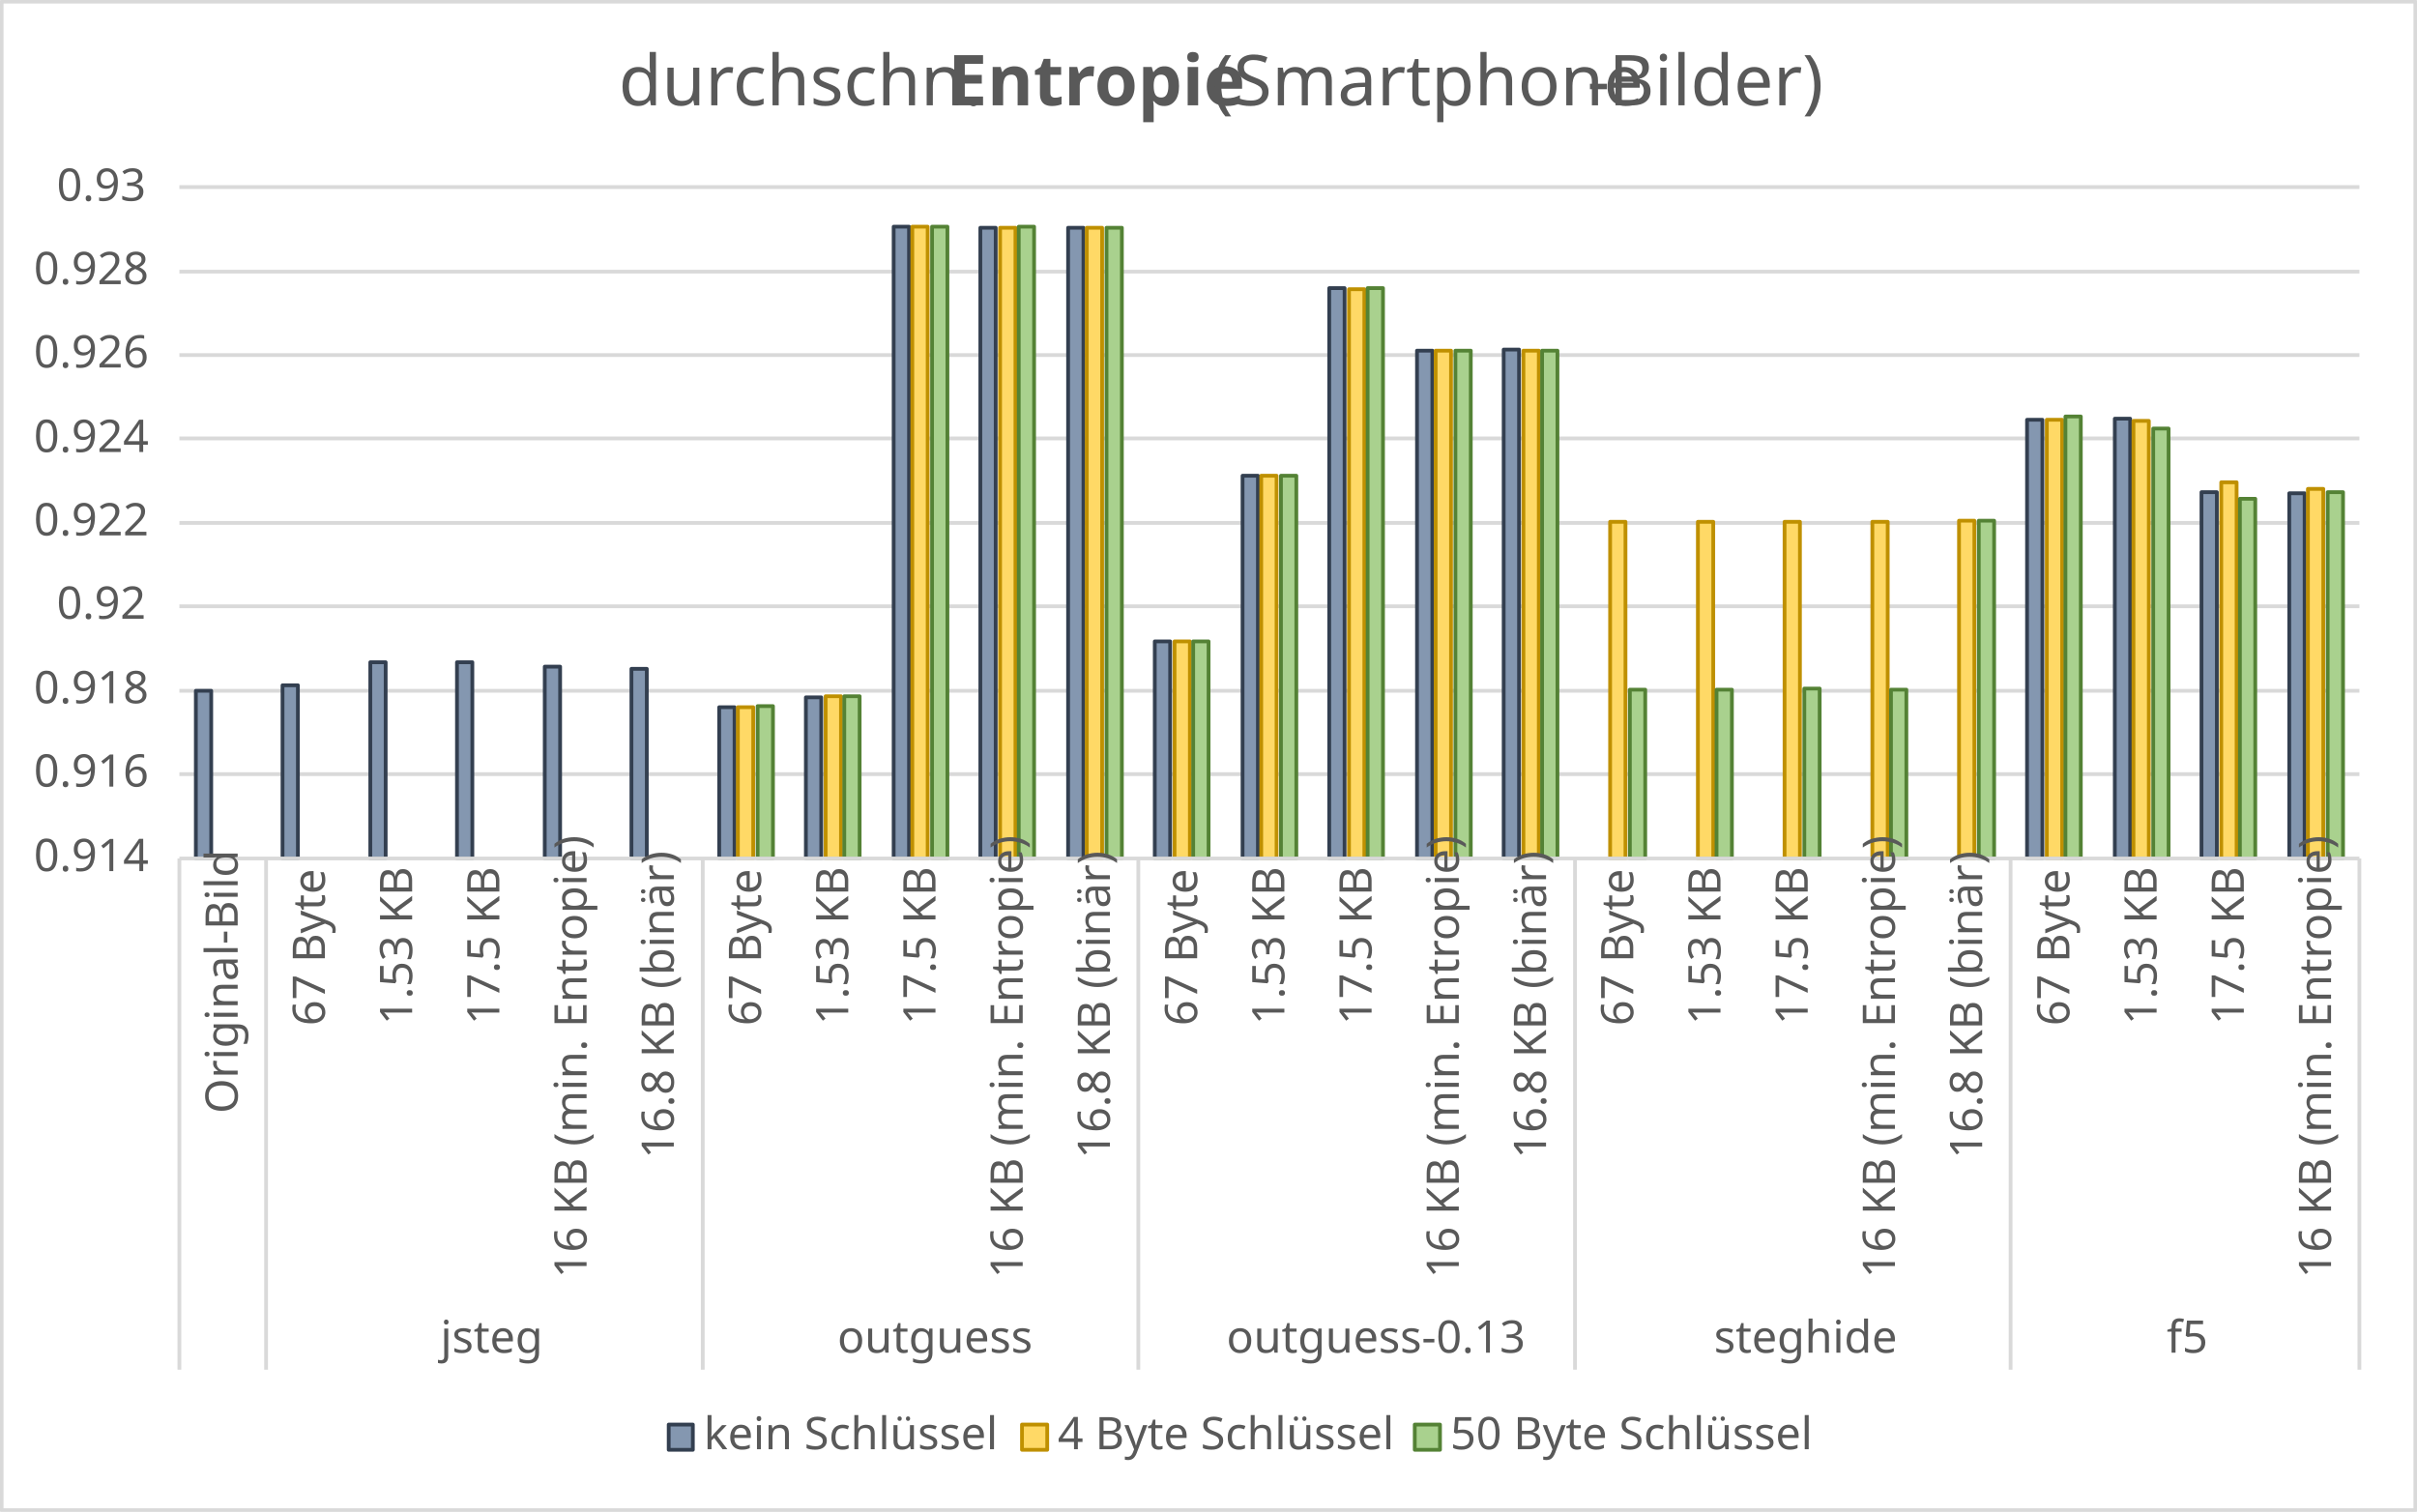
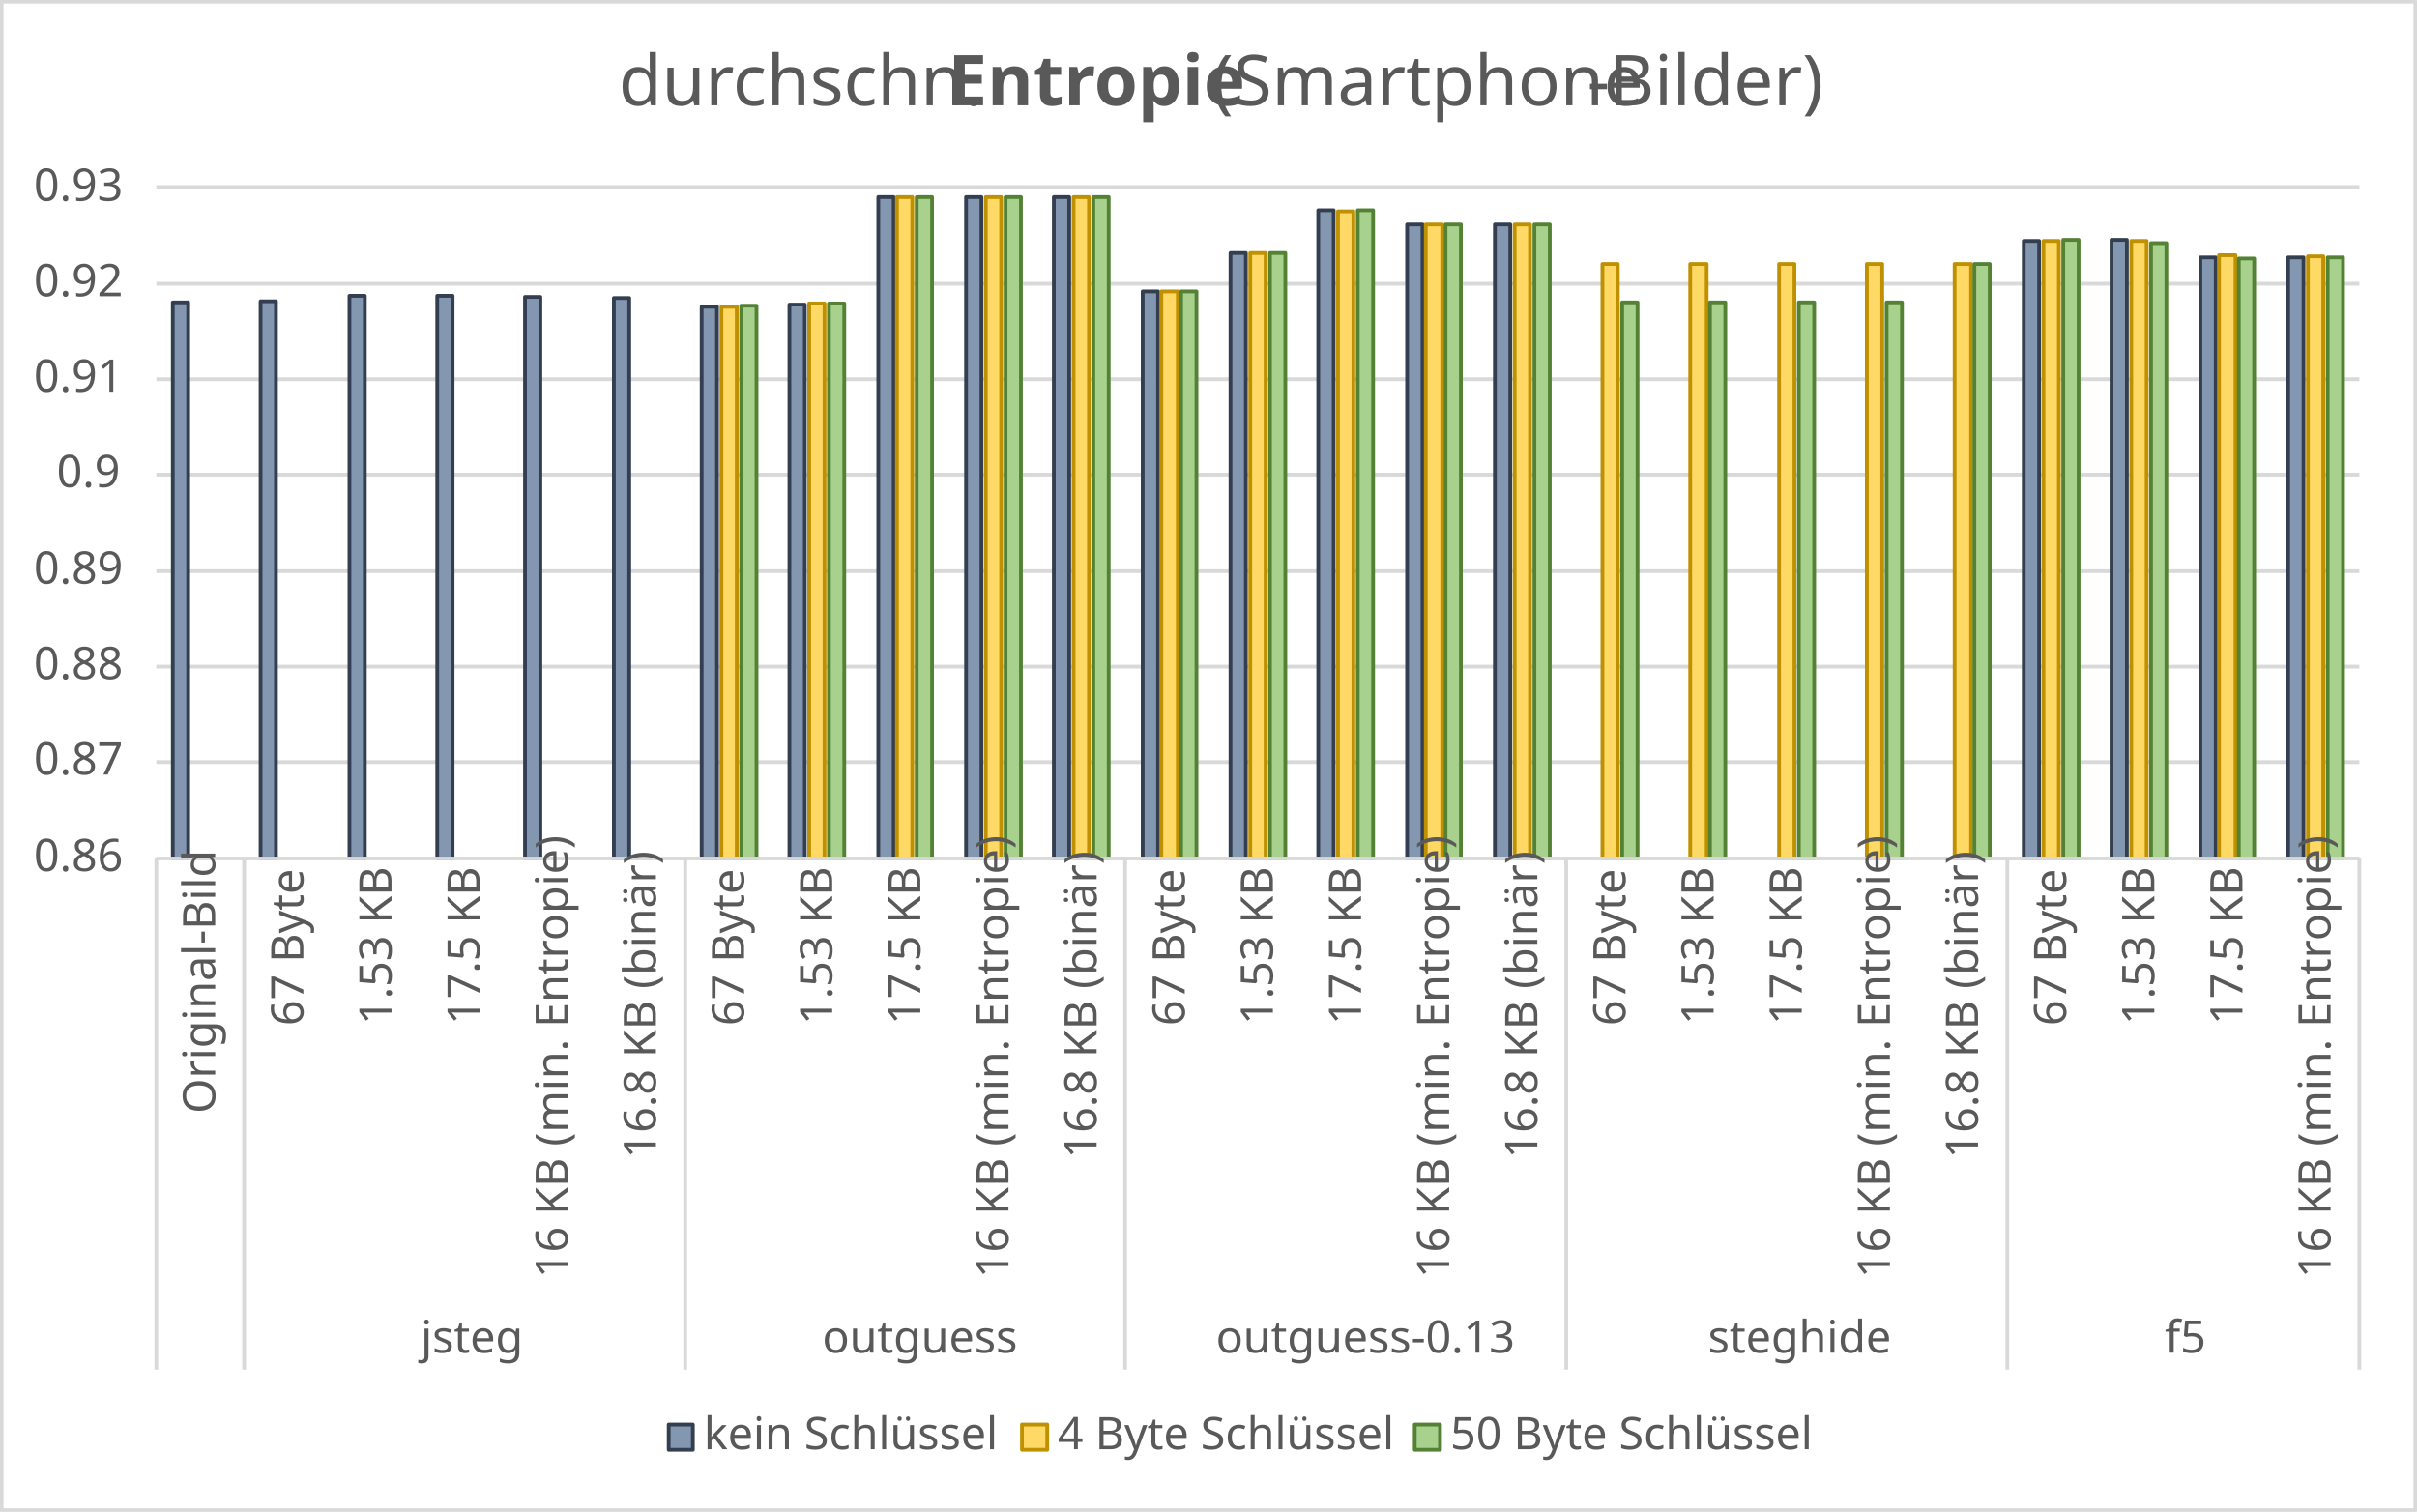
<svg xmlns="http://www.w3.org/2000/svg" width="2203" height="1378" xml:space="preserve" overflow="hidden">
  <defs>
    <clipPath id="clip0">
      <rect x="274" y="3574" width="2203" height="1378" />
    </clipPath>
    <clipPath id="clip1">
      <rect x="275" y="3575" width="2200" height="1375" />
    </clipPath>
    <clipPath id="clip2">
-       <rect x="437" y="3744" width="1991" height="615" />
+       <rect x="416" y="3744" width="2012" height="615" />
    </clipPath>
    <clipPath id="clip3">
-       <rect x="437" y="3744" width="1991" height="615" />
+       <rect x="416" y="3744" width="2012" height="615" />
    </clipPath>
    <clipPath id="clip4">
-       <rect x="437" y="3744" width="1991" height="615" />
+       <rect x="416" y="3744" width="2012" height="615" />
    </clipPath>
    <clipPath id="clip5">
      <rect x="275" y="3575" width="2200" height="1375" />
    </clipPath>
    <clipPath id="clip6">
      <rect x="275" y="3575" width="2200" height="1375" />
    </clipPath>
    <clipPath id="clip7">
      <rect x="275" y="3575" width="2200" height="1375" />
    </clipPath>
    <clipPath id="clip8">
      <rect x="275" y="3575" width="2200" height="1375" />
    </clipPath>
    <clipPath id="clip9">
      <rect x="275" y="3575" width="2200" height="1375" />
    </clipPath>
    <clipPath id="clip10">
      <rect x="275" y="3575" width="2200" height="1375" />
    </clipPath>
    <clipPath id="clip11">
      <rect x="275" y="3575" width="2200" height="1375" />
    </clipPath>
    <clipPath id="clip12">
      <rect x="275" y="3575" width="2200" height="1375" />
    </clipPath>
    <clipPath id="clip13">
      <rect x="275" y="3575" width="2200" height="1375" />
    </clipPath>
    <clipPath id="clip14">
      <rect x="275" y="3575" width="2200" height="1375" />
    </clipPath>
    <clipPath id="clip15">
      <rect x="275" y="3575" width="2200" height="1375" />
    </clipPath>
    <clipPath id="clip16">
      <rect x="275" y="3575" width="2200" height="1375" />
    </clipPath>
    <clipPath id="clip17">
      <rect x="275" y="3575" width="2200" height="1375" />
    </clipPath>
    <clipPath id="clip18">
      <rect x="275" y="3575" width="2200" height="1375" />
    </clipPath>
    <clipPath id="clip19">
      <rect x="275" y="3575" width="2200" height="1375" />
    </clipPath>
    <clipPath id="clip20">
      <rect x="275" y="3575" width="2200" height="1375" />
    </clipPath>
    <clipPath id="clip21">
      <rect x="275" y="3575" width="2200" height="1375" />
    </clipPath>
    <clipPath id="clip22">
      <rect x="275" y="3575" width="2200" height="1375" />
    </clipPath>
    <clipPath id="clip23">
      <rect x="275" y="3575" width="2200" height="1375" />
    </clipPath>
    <clipPath id="clip24">
      <rect x="275" y="3575" width="2200" height="1375" />
    </clipPath>
    <clipPath id="clip25">
      <rect x="275" y="3575" width="2200" height="1375" />
    </clipPath>
    <clipPath id="clip26">
      <rect x="275" y="3575" width="2200" height="1375" />
    </clipPath>
    <clipPath id="clip27">
      <rect x="275" y="3575" width="2200" height="1375" />
    </clipPath>
    <clipPath id="clip28">
      <rect x="275" y="3575" width="2200" height="1375" />
    </clipPath>
    <clipPath id="clip29">
      <rect x="275" y="3575" width="2200" height="1375" />
    </clipPath>
    <clipPath id="clip30">
      <rect x="275" y="3575" width="2200" height="1375" />
    </clipPath>
    <clipPath id="clip31">
      <rect x="275" y="3575" width="2200" height="1375" />
    </clipPath>
    <clipPath id="clip32">
      <rect x="275" y="3575" width="2200" height="1375" />
    </clipPath>
    <clipPath id="clip33">
      <rect x="275" y="3575" width="2200" height="1375" />
    </clipPath>
    <clipPath id="clip34">
      <rect x="275" y="3575" width="2200" height="1375" />
    </clipPath>
    <clipPath id="clip35">
      <rect x="275" y="3575" width="2200" height="1375" />
    </clipPath>
    <clipPath id="clip36">
      <rect x="275" y="3575" width="2200" height="1375" />
    </clipPath>
    <clipPath id="clip37">
      <rect x="275" y="3575" width="2200" height="1375" />
    </clipPath>
    <clipPath id="clip38">
      <rect x="275" y="3575" width="2200" height="1375" />
    </clipPath>
    <clipPath id="clip39">
      <rect x="275" y="3575" width="2200" height="1375" />
    </clipPath>
    <clipPath id="clip40">
      <rect x="275" y="3575" width="2200" height="1375" />
    </clipPath>
    <clipPath id="clip41">
      <rect x="275" y="3575" width="2200" height="1375" />
    </clipPath>
    <clipPath id="clip42">
      <rect x="275" y="3575" width="2200" height="1375" />
    </clipPath>
    <clipPath id="clip43">
      <rect x="275" y="3575" width="2200" height="1375" />
    </clipPath>
    <clipPath id="clip44">
      <rect x="275" y="3575" width="2200" height="1375" />
    </clipPath>
    <clipPath id="clip45">
      <rect x="275" y="3575" width="2200" height="1375" />
    </clipPath>
    <clipPath id="clip46">
      <rect x="275" y="3575" width="2200" height="1375" />
    </clipPath>
    <clipPath id="clip47">
      <rect x="275" y="3575" width="2200" height="1375" />
    </clipPath>
    <clipPath id="clip48">
      <rect x="275" y="3575" width="2200" height="1375" />
    </clipPath>
    <clipPath id="clip49">
      <rect x="275" y="3575" width="2200" height="1375" />
    </clipPath>
    <clipPath id="clip50">
      <rect x="275" y="3575" width="2200" height="1375" />
    </clipPath>
    <clipPath id="clip51">
      <rect x="275" y="3575" width="2200" height="1375" />
    </clipPath>
    <clipPath id="clip52">
      <rect x="275" y="3575" width="2200" height="1375" />
    </clipPath>
    <clipPath id="clip53">
      <rect x="275" y="3575" width="2200" height="1375" />
    </clipPath>
    <clipPath id="clip54">
      <rect x="275" y="3575" width="2200" height="1375" />
    </clipPath>
    <clipPath id="clip55">
      <rect x="275" y="3575" width="2200" height="1375" />
    </clipPath>
    <clipPath id="clip56">
-       <rect x="275" y="3575" width="2200" height="1375" />
-     </clipPath>
-     <clipPath id="clip57">
      <rect x="275" y="3575" width="2200" height="1375" />
    </clipPath>
  </defs>
  <g clip-path="url(#clip0)" transform="translate(-274 -3574)">
    <rect x="275" y="3575" width="2200" height="1375" fill="#FFFFFF" />
    <g clip-path="url(#clip1)">
-       <path d="M437.5 4279.64 2424.5 4279.64M437.5 4203.64 2424.5 4203.64M437.5 4126.64 2424.5 4126.64M437.5 4050.63 2424.5 4050.63M437.5 3973.63 2424.5 3973.63M437.5 3897.63 2424.5 3897.63M437.5 3821.63 2424.5 3821.63M437.5 3744.5 2424.5 3744.5" stroke="#D9D9D9" stroke-width="3.438" stroke-linejoin="round" stroke-miterlimit="10" fill="none" />
+       <path d="M416.5 4268.64 2424.5 4268.64M416.5 4181.64 2424.5 4181.64M416.5 4094.63 2424.5 4094.63M416.5 4006.63 2424.5 4006.63M416.5 3919.63 2424.5 3919.63M416.5 3832.63 2424.5 3832.63M416.5 3744.5 2424.5 3744.5" stroke="#D9D9D9" stroke-width="3.438" stroke-linejoin="round" stroke-miterlimit="10" fill="none" />
    </g>
    <g clip-path="url(#clip2)">
-       <path d="M452.515 4203.64 466.515 4203.64 466.515 4356.5 452.515 4356.5ZM531.518 4198.64 545.518 4198.64 545.518 4356.5 531.518 4356.5ZM611.52 4177.64 625.521 4177.64 625.521 4356.5 611.52 4356.5ZM690.523 4177.64 704.523 4177.64 704.523 4356.5 690.523 4356.5ZM770.525 4181.64 784.526 4181.64 784.526 4356.5 770.525 4356.5ZM849.528 4183.64 863.529 4183.64 863.529 4356.5 849.528 4356.5ZM929.531 4218.64 943.531 4218.64 943.531 4356.5 929.531 4356.5ZM1008.53 4209.64 1022.53 4209.64 1022.53 4356.5 1008.53 4356.5ZM1088.54 3780.62 1102.54 3780.62 1102.54 4356.5 1088.54 4356.5ZM1167.54 3781.62 1181.54 3781.62 1181.54 4356.5 1167.54 4356.5ZM1247.54 3781.62 1261.54 3781.62 1261.54 4356.5 1247.54 4356.5ZM1326.54 4158.64 1340.54 4158.64 1340.54 4356.5 1326.54 4356.5ZM1406.55 4007.63 1420.55 4007.63 1420.55 4356.5 1406.55 4356.5ZM1485.55 3836.63 1499.55 3836.63 1499.55 4356.5 1485.55 4356.5ZM1565.55 3893.63 1579.55 3893.63 1579.55 4356.5 1565.55 4356.5ZM1644.55 3892.63 1658.55 3892.63 1658.55 4356.5 1644.55 4356.5ZM2121.57 3956.63 2135.57 3956.63 2135.57 4356.5 2121.57 4356.5ZM2201.57 3955.63 2215.57 3955.63 2215.57 4356.5 2201.57 4356.5ZM2280.57 4022.63 2294.58 4022.63 2294.58 4356.5 2280.57 4356.5ZM2360.58 4023.63 2374.58 4023.63 2374.58 4356.5 2360.58 4356.5Z" stroke="#333F50" stroke-width="3.438" stroke-linejoin="round" stroke-miterlimit="10" fill="#8497B0" />
+       <path d="M431.514 3849.63 445.515 3849.63 445.515 4356.5 431.514 4356.5ZM511.517 3848.63 525.517 3848.63 525.517 4356.5 511.517 4356.5ZM592.52 3843.63 606.52 3843.63 606.52 4356.5 592.52 4356.5ZM672.522 3843.63 686.523 3843.63 686.523 4356.5 672.522 4356.5ZM752.525 3844.63 766.525 3844.63 766.525 4356.5 752.525 4356.5ZM833.528 3845.63 847.528 3845.63 847.528 4356.5 833.528 4356.5ZM913.53 3853.63 927.531 3853.63 927.531 4356.5 913.53 4356.5ZM993.533 3851.63 1007.53 3851.63 1007.53 4356.5 993.533 4356.5ZM1074.54 3753.62 1088.54 3753.62 1088.54 4356.5 1074.54 4356.5ZM1154.54 3753.62 1168.54 3753.62 1168.54 4356.5 1154.54 4356.5ZM1234.54 3753.62 1248.54 3753.62 1248.54 4356.5 1234.54 4356.5ZM1315.54 3839.63 1329.54 3839.63 1329.54 4356.5 1315.54 4356.5ZM1395.55 3804.62 1409.55 3804.62 1409.55 4356.5 1395.55 4356.5ZM1475.55 3765.62 1489.55 3765.62 1489.55 4356.5 1475.55 4356.5ZM1556.55 3778.62 1570.55 3778.62 1570.55 4356.5 1556.55 4356.5ZM1636.55 3778.62 1650.55 3778.62 1650.55 4356.5 1636.55 4356.5ZM2118.57 3793.62 2132.57 3793.62 2132.57 4356.5 2118.57 4356.5ZM2198.57 3792.62 2212.57 3792.62 2212.57 4356.5 2198.57 4356.5ZM2279.57 3808.63 2293.58 3808.63 2293.58 4356.5 2279.57 4356.5ZM2359.58 3808.63 2373.58 3808.63 2373.58 4356.5 2359.58 4356.5Z" stroke="#333F50" stroke-width="3.438" stroke-linejoin="round" stroke-miterlimit="10" fill="#8497B0" />
    </g>
    <g clip-path="url(#clip3)">
-       <path d="M946.531 4218.64 960.532 4218.64 960.532 4356.5 946.531 4356.5ZM1026.53 4208.64 1040.53 4208.64 1040.53 4356.5 1026.53 4356.5ZM1105.54 3780.62 1119.54 3780.62 1119.54 4356.5 1105.54 4356.5ZM1185.54 3781.62 1199.54 3781.62 1199.54 4356.5 1185.54 4356.5ZM1264.54 3781.62 1278.54 3781.62 1278.54 4356.5 1264.54 4356.5ZM1344.54 4158.64 1358.54 4158.64 1358.54 4356.5 1344.54 4356.5ZM1423.55 4007.63 1437.55 4007.63 1437.55 4356.5 1423.55 4356.5ZM1503.55 3837.63 1517.55 3837.63 1517.55 4356.5 1503.55 4356.5ZM1582.55 3893.63 1596.55 3893.63 1596.55 4356.5 1582.55 4356.5ZM1662.55 3893.63 1676.56 3893.63 1676.56 4356.5 1662.55 4356.5ZM1741.56 4049.63 1755.56 4049.63 1755.56 4356.5 1741.56 4356.5ZM1821.56 4049.63 1835.56 4049.63 1835.56 4356.5 1821.56 4356.5ZM1900.56 4049.63 1914.56 4049.63 1914.56 4356.5 1900.56 4356.5ZM1980.57 4049.63 1994.57 4049.63 1994.57 4356.5 1980.57 4356.5ZM2059.57 4048.63 2073.57 4048.63 2073.57 4356.5 2059.57 4356.5ZM2139.57 3956.63 2153.57 3956.63 2153.57 4356.5 2139.57 4356.5ZM2218.57 3957.63 2232.57 3957.63 2232.57 4356.5 2218.57 4356.5ZM2298.58 4013.63 2312.58 4013.63 2312.58 4356.5 2298.58 4356.5ZM2377.58 4019.63 2391.58 4019.63 2391.58 4356.5 2377.58 4356.5Z" stroke="#BF9000" stroke-width="3.438" stroke-linejoin="round" stroke-miterlimit="10" fill="#FFD966" />
+       <path d="M931.531 3853.63 945.531 3853.63 945.531 4356.5 931.531 4356.5ZM1011.53 3850.63 1025.53 3850.63 1025.53 4356.5 1011.53 4356.5ZM1091.54 3753.62 1105.54 3753.62 1105.54 4356.5 1091.54 4356.5ZM1172.54 3753.62 1186.54 3753.62 1186.54 4356.5 1172.54 4356.5ZM1252.54 3753.62 1266.54 3753.62 1266.54 4356.5 1252.54 4356.5ZM1332.54 3839.63 1347.54 3839.63 1347.54 4356.5 1332.54 4356.5ZM1413.55 3804.62 1427.55 3804.62 1427.55 4356.5 1413.55 4356.5ZM1493.55 3766.62 1507.55 3766.62 1507.55 4356.5 1493.55 4356.5ZM1573.55 3778.62 1588.55 3778.62 1588.55 4356.5 1573.55 4356.5ZM1654.55 3778.62 1668.55 3778.62 1668.55 4356.5 1654.55 4356.5ZM1734.56 3814.63 1748.56 3814.63 1748.56 4356.5 1734.56 4356.5ZM1814.56 3814.63 1829.56 3814.63 1829.56 4356.5 1814.56 4356.5ZM1895.56 3814.63 1909.56 3814.63 1909.56 4356.5 1895.56 4356.5ZM1975.56 3814.63 1989.57 3814.63 1989.57 4356.5 1975.56 4356.5ZM2055.57 3814.63 2070.57 3814.63 2070.57 4356.5 2055.57 4356.5ZM2136.57 3793.62 2150.57 3793.62 2150.57 4356.5 2136.57 4356.5ZM2216.57 3793.62 2230.57 3793.62 2230.57 4356.5 2216.57 4356.5ZM2296.58 3806.62 2311.58 3806.62 2311.58 4356.5 2296.58 4356.5ZM2377.58 3807.63 2391.58 3807.63 2391.58 4356.5 2377.58 4356.5Z" stroke="#BF9000" stroke-width="3.438" stroke-linejoin="round" stroke-miterlimit="10" fill="#FFD966" />
    </g>
    <g clip-path="url(#clip4)">
-       <path d="M964.532 4217.64 978.532 4217.64 978.532 4356.5 964.532 4356.5ZM1043.53 4208.64 1057.53 4208.64 1057.53 4356.5 1043.53 4356.5ZM1123.54 3780.62 1137.54 3780.62 1137.54 4356.5 1123.54 4356.5ZM1202.54 3780.62 1216.54 3780.62 1216.54 4356.5 1202.54 4356.5ZM1282.54 3781.62 1296.54 3781.62 1296.54 4356.5 1282.54 4356.5ZM1361.54 4158.64 1375.55 4158.64 1375.55 4356.5 1361.54 4356.5ZM1441.55 4007.63 1455.55 4007.63 1455.55 4356.5 1441.55 4356.5ZM1520.55 3836.63 1534.55 3836.63 1534.55 4356.5 1520.55 4356.5ZM1600.55 3893.63 1614.55 3893.63 1614.55 4356.5 1600.55 4356.5ZM1679.56 3893.63 1693.56 3893.63 1693.56 4356.5 1679.56 4356.5ZM1759.56 4202.64 1773.56 4202.64 1773.56 4356.5 1759.56 4356.5ZM1838.56 4202.64 1852.56 4202.64 1852.56 4356.5 1838.56 4356.5ZM1918.56 4201.64 1932.56 4201.64 1932.56 4356.5 1918.56 4356.5ZM1997.57 4202.64 2011.57 4202.64 2011.57 4356.5 1997.57 4356.5ZM2077.57 4048.63 2091.57 4048.63 2091.57 4356.5 2077.57 4356.5ZM2156.57 3953.63 2170.57 3953.63 2170.57 4356.5 2156.57 4356.5ZM2236.57 3964.63 2250.57 3964.63 2250.57 4356.5 2236.57 4356.5ZM2315.58 4028.63 2329.58 4028.63 2329.58 4356.5 2315.58 4356.5ZM2395.58 4022.63 2409.58 4022.63 2409.58 4356.5 2395.58 4356.5Z" stroke="#548235" stroke-width="3.438" stroke-linejoin="round" stroke-miterlimit="10" fill="#A9D18E" />
+       <path d="M949.531 3852.63 963.532 3852.63 963.532 4356.5 949.531 4356.5ZM1029.53 3850.63 1043.53 3850.63 1043.53 4356.5 1029.53 4356.5ZM1109.54 3753.62 1123.54 3753.62 1123.54 4356.5 1109.54 4356.5ZM1190.54 3753.62 1204.54 3753.62 1204.54 4356.5 1190.54 4356.5ZM1270.54 3753.62 1284.54 3753.62 1284.54 4356.5 1270.54 4356.5ZM1350.54 3839.63 1364.54 3839.63 1364.54 4356.5 1350.54 4356.5ZM1431.55 3804.62 1445.55 3804.62 1445.55 4356.5 1431.55 4356.5ZM1511.55 3765.62 1525.55 3765.62 1525.55 4356.5 1511.55 4356.5ZM1591.55 3778.62 1605.55 3778.62 1605.55 4356.5 1591.55 4356.5ZM1672.56 3778.62 1686.56 3778.62 1686.56 4356.5 1672.56 4356.5ZM1752.56 3849.63 1766.56 3849.63 1766.56 4356.5 1752.56 4356.5ZM1832.56 3849.63 1846.56 3849.63 1846.56 4356.5 1832.56 4356.5ZM1913.56 3849.63 1927.56 3849.63 1927.56 4356.5 1913.56 4356.5ZM1993.57 3849.63 2007.57 3849.63 2007.57 4356.5 1993.57 4356.5ZM2073.57 3814.63 2087.57 3814.63 2087.57 4356.5 2073.57 4356.5ZM2154.57 3792.62 2168.57 3792.62 2168.57 4356.5 2154.57 4356.5ZM2234.57 3795.62 2248.57 3795.62 2248.57 4356.5 2234.57 4356.5ZM2314.58 3809.63 2328.58 3809.63 2328.58 4356.5 2314.58 4356.5ZM2395.58 3808.63 2409.58 3808.63 2409.58 4356.5 2395.58 4356.5Z" stroke="#548235" stroke-width="3.438" stroke-linejoin="round" stroke-miterlimit="10" fill="#A9D18E" />
    </g>
    <g clip-path="url(#clip5)">
-       <path d="M437.5 4356.5 2424.5 4356.5" stroke="#D9D9D9" stroke-width="3.438" stroke-linejoin="round" stroke-miterlimit="10" fill="none" fill-rule="evenodd" />
+       <path d="M416.5 4356.5 2424.5 4356.5" stroke="#D9D9D9" stroke-width="3.438" stroke-linejoin="round" stroke-miterlimit="10" fill="none" fill-rule="evenodd" />
    </g>
    <g clip-path="url(#clip6)">
-       <path d="M437.5 4356.5 437.5 4742.5M516.517 4356.5 516.517 4742.5M914.53 4356.5 914.53 4742.5M1311.54 4356.5 1311.54 4742.5M1709.56 4356.5 1709.56 4742.5M2106.57 4356.5 2106.57 4742.5M2424.5 4356.5 2424.5 4742.5" stroke="#D9D9D9" stroke-width="3.438" stroke-linejoin="round" stroke-miterlimit="10" fill="none" />
+       <path d="M416.5 4356.5 416.5 4742.5M496.516 4356.5 496.516 4742.5M898.53 4356.5 898.53 4742.5M1299.54 4356.5 1299.54 4742.5M1701.56 4356.5 1701.56 4742.5M2103.57 4356.5 2103.57 4742.5M2424.5 4356.5 2424.5 4742.5" stroke="#D9D9D9" stroke-width="3.438" stroke-linejoin="round" stroke-miterlimit="10" fill="none" />
    </g>
    <g clip-path="url(#clip7)">
-       <path d="M437.5 4742.5 437.5 4822.5M516.517 4742.5 516.517 4822.5M914.53 4742.5 914.53 4822.5M1311.54 4742.5 1311.54 4822.5M1709.56 4742.5 1709.56 4822.5M2106.57 4742.5 2106.57 4822.5M2424.5 4742.5 2424.5 4822.5" stroke="#D9D9D9" stroke-width="3.438" stroke-linejoin="round" stroke-miterlimit="10" fill="none" />
+       <path d="M416.5 4742.5 416.5 4822.5M496.516 4742.5 496.516 4822.5M898.53 4742.5 898.53 4822.5M1299.54 4742.5 1299.54 4822.5M1701.56 4742.5 1701.56 4822.5M2103.57 4742.5 2103.57 4822.5M2424.5 4742.5 2424.5 4822.5" stroke="#D9D9D9" stroke-width="3.438" stroke-linejoin="round" stroke-miterlimit="10" fill="none" />
    </g>
    <g clip-path="url(#clip8)">
-       <text fill="#595959" font-family="Calibri,Calibri_MSFontService,sans-serif" font-weight="400" font-size="41" transform="matrix(1 0 0 1 304.792 4368)">0.914</text>
+       <text fill="#595959" font-family="Calibri,Calibri_MSFontService,sans-serif" font-weight="400" font-size="41" transform="matrix(1 0 0 1 304.792 4368)">0.86</text>
    </g>
    <g clip-path="url(#clip9)">
-       <text fill="#595959" font-family="Calibri,Calibri_MSFontService,sans-serif" font-weight="400" font-size="41" transform="matrix(1 0 0 1 304.792 4291)">0.916</text>
+       <text fill="#595959" font-family="Calibri,Calibri_MSFontService,sans-serif" font-weight="400" font-size="41" transform="matrix(1 0 0 1 304.792 4280)">0.87</text>
    </g>
    <g clip-path="url(#clip10)">
-       <text fill="#595959" font-family="Calibri,Calibri_MSFontService,sans-serif" font-weight="400" font-size="41" transform="matrix(1 0 0 1 304.792 4215)">0.918</text>
+       <text fill="#595959" font-family="Calibri,Calibri_MSFontService,sans-serif" font-weight="400" font-size="41" transform="matrix(1 0 0 1 304.792 4193)">0.88</text>
    </g>
    <g clip-path="url(#clip11)">
-       <text fill="#595959" font-family="Calibri,Calibri_MSFontService,sans-serif" font-weight="400" font-size="41" transform="matrix(1 0 0 1 325.692 4138)">0.92</text>
+       <text fill="#595959" font-family="Calibri,Calibri_MSFontService,sans-serif" font-weight="400" font-size="41" transform="matrix(1 0 0 1 304.792 4106)">0.89</text>
    </g>
    <g clip-path="url(#clip12)">
-       <text fill="#595959" font-family="Calibri,Calibri_MSFontService,sans-serif" font-weight="400" font-size="41" transform="matrix(1 0 0 1 304.792 4062)">0.922</text>
+       <text fill="#595959" font-family="Calibri,Calibri_MSFontService,sans-serif" font-weight="400" font-size="41" transform="matrix(1 0 0 1 325.692 4018)">0.9</text>
    </g>
    <g clip-path="url(#clip13)">
-       <text fill="#595959" font-family="Calibri,Calibri_MSFontService,sans-serif" font-weight="400" font-size="41" transform="matrix(1 0 0 1 304.792 3986)">0.924</text>
+       <text fill="#595959" font-family="Calibri,Calibri_MSFontService,sans-serif" font-weight="400" font-size="41" transform="matrix(1 0 0 1 304.792 3931)">0.91</text>
    </g>
    <g clip-path="url(#clip14)">
-       <text fill="#595959" font-family="Calibri,Calibri_MSFontService,sans-serif" font-weight="400" font-size="41" transform="matrix(1 0 0 1 304.792 3909)">0.926</text>
+       <text fill="#595959" font-family="Calibri,Calibri_MSFontService,sans-serif" font-weight="400" font-size="41" transform="matrix(1 0 0 1 304.792 3844)">0.92</text>
    </g>
    <g clip-path="url(#clip15)">
-       <text fill="#595959" font-family="Calibri,Calibri_MSFontService,sans-serif" font-weight="400" font-size="41" transform="matrix(1 0 0 1 304.792 3833)">0.928</text>
+       <text fill="#595959" font-family="Calibri,Calibri_MSFontService,sans-serif" font-weight="400" font-size="41" transform="matrix(1 0 0 1 304.792 3757)">0.93</text>
    </g>
    <g clip-path="url(#clip16)">
-       <text fill="#595959" font-family="Calibri,Calibri_MSFontService,sans-serif" font-weight="400" font-size="41" transform="matrix(1 0 0 1 325.692 3757)">0.93</text>
+       <text fill="#595959" font-family="Calibri,Calibri_MSFontService,sans-serif" font-weight="400" font-size="41" transform="matrix(6.12323e-17 -1 1 6.12323e-17 470.157 4589)">Original-Bild</text>
    </g>
    <g clip-path="url(#clip17)">
-       <text fill="#595959" font-family="Calibri,Calibri_MSFontService,sans-serif" font-weight="400" font-size="41" transform="matrix(6.12323e-17 -1 1 6.12323e-17 490.639 4589)">Original-Bild</text>
+       <text fill="#595959" font-family="Calibri,Calibri_MSFontService,sans-serif" font-weight="400" font-size="41" transform="matrix(6.12323e-17 -1 1 6.12323e-17 550.494 4509)">67 Byte</text>
    </g>
    <g clip-path="url(#clip18)">
-       <text fill="#595959" font-family="Calibri,Calibri_MSFontService,sans-serif" font-weight="400" font-size="41" transform="matrix(6.12323e-17 -1 1 6.12323e-17 570.14 4509)">67 Byte</text>
+       <text fill="#595959" font-family="Calibri,Calibri_MSFontService,sans-serif" font-weight="400" font-size="41" transform="matrix(6.12323e-17 -1 1 6.12323e-17 630.831 4508)">1.53 KB</text>
    </g>
    <g clip-path="url(#clip19)">
-       <text fill="#595959" font-family="Calibri,Calibri_MSFontService,sans-serif" font-weight="400" font-size="41" transform="matrix(6.12323e-17 -1 1 6.12323e-17 649.641 4508)">1.53 KB</text>
+       <text fill="#595959" font-family="Calibri,Calibri_MSFontService,sans-serif" font-weight="400" font-size="41" transform="matrix(6.12323e-17 -1 1 6.12323e-17 711.168 4508)">17.5 KB</text>
    </g>
    <g clip-path="url(#clip20)">
-       <text fill="#595959" font-family="Calibri,Calibri_MSFontService,sans-serif" font-weight="400" font-size="41" transform="matrix(6.12323e-17 -1 1 6.12323e-17 729.141 4508)">17.5 KB</text>
+       <text fill="#595959" font-family="Calibri,Calibri_MSFontService,sans-serif" font-weight="400" font-size="41" transform="matrix(6.12323e-17 -1 1 6.12323e-17 791.504 4739)">16 KB (min. Entropie)</text>
    </g>
    <g clip-path="url(#clip21)">
-       <text fill="#595959" font-family="Calibri,Calibri_MSFontService,sans-serif" font-weight="400" font-size="41" transform="matrix(6.12323e-17 -1 1 6.12323e-17 808.642 4739)">16 KB (min. Entropie)</text>
+       <text fill="#595959" font-family="Calibri,Calibri_MSFontService,sans-serif" font-weight="400" font-size="41" transform="matrix(6.12323e-17 -1 1 6.12323e-17 871.841 4630)">16.8 KB (binär)</text>
    </g>
    <g clip-path="url(#clip22)">
-       <text fill="#595959" font-family="Calibri,Calibri_MSFontService,sans-serif" font-weight="400" font-size="41" transform="matrix(6.12323e-17 -1 1 6.12323e-17 888.143 4630)">16.8 KB (binär)</text>
+       <text fill="#595959" font-family="Calibri,Calibri_MSFontService,sans-serif" font-weight="400" font-size="41" transform="matrix(6.12323e-17 -1 1 6.12323e-17 952.178 4509)">67 Byte</text>
    </g>
    <g clip-path="url(#clip23)">
-       <text fill="#595959" font-family="Calibri,Calibri_MSFontService,sans-serif" font-weight="400" font-size="41" transform="matrix(6.12323e-17 -1 1 6.12323e-17 967.644 4509)">67 Byte</text>
+       <text fill="#595959" font-family="Calibri,Calibri_MSFontService,sans-serif" font-weight="400" font-size="41" transform="matrix(6.12323e-17 -1 1 6.12323e-17 1032.51 4508)">1.53 KB</text>
    </g>
    <g clip-path="url(#clip24)">
-       <text fill="#595959" font-family="Calibri,Calibri_MSFontService,sans-serif" font-weight="400" font-size="41" transform="matrix(6.12323e-17 -1 1 6.12323e-17 1047.14 4508)">1.53 KB</text>
+       <text fill="#595959" font-family="Calibri,Calibri_MSFontService,sans-serif" font-weight="400" font-size="41" transform="matrix(6.12323e-17 -1 1 6.12323e-17 1112.85 4508)">17.5 KB</text>
    </g>
    <g clip-path="url(#clip25)">
-       <text fill="#595959" font-family="Calibri,Calibri_MSFontService,sans-serif" font-weight="400" font-size="41" transform="matrix(6.12323e-17 -1 1 6.12323e-17 1126.65 4508)">17.5 KB</text>
+       <text fill="#595959" font-family="Calibri,Calibri_MSFontService,sans-serif" font-weight="400" font-size="41" transform="matrix(6.12323e-17 -1 1 6.12323e-17 1193.19 4739)">16 KB (min. Entropie)</text>
    </g>
    <g clip-path="url(#clip26)">
-       <text fill="#595959" font-family="Calibri,Calibri_MSFontService,sans-serif" font-weight="400" font-size="41" transform="matrix(6.12323e-17 -1 1 6.12323e-17 1206.15 4739)">16 KB (min. Entropie)</text>
+       <text fill="#595959" font-family="Calibri,Calibri_MSFontService,sans-serif" font-weight="400" font-size="41" transform="matrix(6.12323e-17 -1 1 6.12323e-17 1273.53 4630)">16.8 KB (binär)</text>
    </g>
    <g clip-path="url(#clip27)">
-       <text fill="#595959" font-family="Calibri,Calibri_MSFontService,sans-serif" font-weight="400" font-size="41" transform="matrix(6.12323e-17 -1 1 6.12323e-17 1285.65 4630)">16.8 KB (binär)</text>
+       <text fill="#595959" font-family="Calibri,Calibri_MSFontService,sans-serif" font-weight="400" font-size="41" transform="matrix(6.12323e-17 -1 1 6.12323e-17 1353.86 4509)">67 Byte</text>
    </g>
    <g clip-path="url(#clip28)">
-       <text fill="#595959" font-family="Calibri,Calibri_MSFontService,sans-serif" font-weight="400" font-size="41" transform="matrix(6.12323e-17 -1 1 6.12323e-17 1365.15 4509)">67 Byte</text>
+       <text fill="#595959" font-family="Calibri,Calibri_MSFontService,sans-serif" font-weight="400" font-size="41" transform="matrix(6.12323e-17 -1 1 6.12323e-17 1434.2 4508)">1.53 KB</text>
    </g>
    <g clip-path="url(#clip29)">
-       <text fill="#595959" font-family="Calibri,Calibri_MSFontService,sans-serif" font-weight="400" font-size="41" transform="matrix(6.12323e-17 -1 1 6.12323e-17 1444.65 4508)">1.53 KB</text>
+       <text fill="#595959" font-family="Calibri,Calibri_MSFontService,sans-serif" font-weight="400" font-size="41" transform="matrix(6.12323e-17 -1 1 6.12323e-17 1514.54 4508)">17.5 KB</text>
    </g>
    <g clip-path="url(#clip30)">
-       <text fill="#595959" font-family="Calibri,Calibri_MSFontService,sans-serif" font-weight="400" font-size="41" transform="matrix(6.12323e-17 -1 1 6.12323e-17 1524.15 4508)">17.5 KB</text>
+       <text fill="#595959" font-family="Calibri,Calibri_MSFontService,sans-serif" font-weight="400" font-size="41" transform="matrix(6.12323e-17 -1 1 6.12323e-17 1594.87 4739)">16 KB (min. Entropie)</text>
    </g>
    <g clip-path="url(#clip31)">
-       <text fill="#595959" font-family="Calibri,Calibri_MSFontService,sans-serif" font-weight="400" font-size="41" transform="matrix(6.12323e-17 -1 1 6.12323e-17 1603.65 4739)">16 KB (min. Entropie)</text>
+       <text fill="#595959" font-family="Calibri,Calibri_MSFontService,sans-serif" font-weight="400" font-size="41" transform="matrix(6.12323e-17 -1 1 6.12323e-17 1675.21 4630)">16.8 KB (binär)</text>
    </g>
    <g clip-path="url(#clip32)">
-       <text fill="#595959" font-family="Calibri,Calibri_MSFontService,sans-serif" font-weight="400" font-size="41" transform="matrix(6.12323e-17 -1 1 6.12323e-17 1683.15 4630)">16.8 KB (binär)</text>
+       <text fill="#595959" font-family="Calibri,Calibri_MSFontService,sans-serif" font-weight="400" font-size="41" transform="matrix(6.12323e-17 -1 1 6.12323e-17 1755.55 4509)">67 Byte</text>
    </g>
    <g clip-path="url(#clip33)">
-       <text fill="#595959" font-family="Calibri,Calibri_MSFontService,sans-serif" font-weight="400" font-size="41" transform="matrix(6.12323e-17 -1 1 6.12323e-17 1762.65 4509)">67 Byte</text>
+       <text fill="#595959" font-family="Calibri,Calibri_MSFontService,sans-serif" font-weight="400" font-size="41" transform="matrix(6.12323e-17 -1 1 6.12323e-17 1835.88 4508)">1.53 KB</text>
    </g>
    <g clip-path="url(#clip34)">
-       <text fill="#595959" font-family="Calibri,Calibri_MSFontService,sans-serif" font-weight="400" font-size="41" transform="matrix(6.12323e-17 -1 1 6.12323e-17 1842.15 4508)">1.53 KB</text>
+       <text fill="#595959" font-family="Calibri,Calibri_MSFontService,sans-serif" font-weight="400" font-size="41" transform="matrix(6.12323e-17 -1 1 6.12323e-17 1916.22 4508)">17.5 KB</text>
    </g>
    <g clip-path="url(#clip35)">
-       <text fill="#595959" font-family="Calibri,Calibri_MSFontService,sans-serif" font-weight="400" font-size="41" transform="matrix(6.12323e-17 -1 1 6.12323e-17 1921.65 4508)">17.5 KB</text>
+       <text fill="#595959" font-family="Calibri,Calibri_MSFontService,sans-serif" font-weight="400" font-size="41" transform="matrix(6.12323e-17 -1 1 6.12323e-17 1996.56 4739)">16 KB (min. Entropie)</text>
    </g>
    <g clip-path="url(#clip36)">
-       <text fill="#595959" font-family="Calibri,Calibri_MSFontService,sans-serif" font-weight="400" font-size="41" transform="matrix(6.12323e-17 -1 1 6.12323e-17 2001.15 4739)">16 KB (min. Entropie)</text>
+       <text fill="#595959" font-family="Calibri,Calibri_MSFontService,sans-serif" font-weight="400" font-size="41" transform="matrix(6.12323e-17 -1 1 6.12323e-17 2076.89 4630)">16.8 KB (binär)</text>
    </g>
    <g clip-path="url(#clip37)">
-       <text fill="#595959" font-family="Calibri,Calibri_MSFontService,sans-serif" font-weight="400" font-size="41" transform="matrix(6.12323e-17 -1 1 6.12323e-17 2080.66 4630)">16.8 KB (binär)</text>
+       <text fill="#595959" font-family="Calibri,Calibri_MSFontService,sans-serif" font-weight="400" font-size="41" transform="matrix(6.12323e-17 -1 1 6.12323e-17 2157.23 4509)">67 Byte</text>
    </g>
    <g clip-path="url(#clip38)">
-       <text fill="#595959" font-family="Calibri,Calibri_MSFontService,sans-serif" font-weight="400" font-size="41" transform="matrix(6.12323e-17 -1 1 6.12323e-17 2160.16 4509)">67 Byte</text>
+       <text fill="#595959" font-family="Calibri,Calibri_MSFontService,sans-serif" font-weight="400" font-size="41" transform="matrix(6.12323e-17 -1 1 6.12323e-17 2237.57 4508)">1.53 KB</text>
    </g>
    <g clip-path="url(#clip39)">
-       <text fill="#595959" font-family="Calibri,Calibri_MSFontService,sans-serif" font-weight="400" font-size="41" transform="matrix(6.12323e-17 -1 1 6.12323e-17 2239.66 4508)">1.53 KB</text>
+       <text fill="#595959" font-family="Calibri,Calibri_MSFontService,sans-serif" font-weight="400" font-size="41" transform="matrix(6.12323e-17 -1 1 6.12323e-17 2317.9 4508)">17.5 KB</text>
    </g>
    <g clip-path="url(#clip40)">
-       <text fill="#595959" font-family="Calibri,Calibri_MSFontService,sans-serif" font-weight="400" font-size="41" transform="matrix(6.12323e-17 -1 1 6.12323e-17 2319.16 4508)">17.5 KB</text>
+       <text fill="#595959" font-family="Calibri,Calibri_MSFontService,sans-serif" font-weight="400" font-size="41" transform="matrix(6.12323e-17 -1 1 6.12323e-17 2398.24 4739)">16 KB (min. Entropie)</text>
    </g>
    <g clip-path="url(#clip41)">
-       <text fill="#595959" font-family="Calibri,Calibri_MSFontService,sans-serif" font-weight="400" font-size="41" transform="matrix(6.12323e-17 -1 1 6.12323e-17 2398.66 4739)">16 KB (min. Entropie)</text>
+       <text fill="#595959" font-family="Calibri,Calibri_MSFontService,sans-serif" font-weight="400" font-size="41" transform="matrix(1 0 0 1 657.455 4807)">jsteg</text>
    </g>
    <g clip-path="url(#clip42)">
-       <text fill="#595959" font-family="Calibri,Calibri_MSFontService,sans-serif" font-weight="400" font-size="41" transform="matrix(1 0 0 1 675.429 4807)">jsteg</text>
+       <text fill="#595959" font-family="Calibri,Calibri_MSFontService,sans-serif" font-weight="400" font-size="41" transform="matrix(1 0 0 1 1023.46 4807)">outguess</text>
    </g>
    <g clip-path="url(#clip43)">
-       <text fill="#595959" font-family="Calibri,Calibri_MSFontService,sans-serif" font-weight="400" font-size="41" transform="matrix(1 0 0 1 1037.25 4807)">outguess</text>
+       <text fill="#595959" font-family="Calibri,Calibri_MSFontService,sans-serif" font-weight="400" font-size="41" transform="matrix(1 0 0 1 1382.28 4807)">outguess-0.13</text>
    </g>
    <g clip-path="url(#clip44)">
-       <text fill="#595959" font-family="Calibri,Calibri_MSFontService,sans-serif" font-weight="400" font-size="41" transform="matrix(1 0 0 1 1391.89 4807)">outguess-0.13</text>
+       <text fill="#595959" font-family="Calibri,Calibri_MSFontService,sans-serif" font-weight="400" font-size="41" transform="matrix(1 0 0 1 1830.77 4807)">steghide</text>
    </g>
    <g clip-path="url(#clip45)">
-       <text fill="#595959" font-family="Calibri,Calibri_MSFontService,sans-serif" font-weight="400" font-size="41" transform="matrix(1 0 0 1 1836.2 4807)">steghide</text>
+       <text fill="#595959" font-family="Calibri,Calibri_MSFontService,sans-serif" font-weight="400" font-size="41" transform="matrix(1 0 0 1 2247.17 4807)">f5</text>
    </g>
    <g clip-path="url(#clip46)">
-       <text fill="#595959" font-family="Calibri,Calibri_MSFontService,sans-serif" font-weight="400" font-size="41" transform="matrix(1 0 0 1 2248.84 4807)">f5</text>
+       <text fill="#595959" font-family="Calibri,Calibri_MSFontService,sans-serif" font-weight="400" font-size="64" transform="matrix(1 0 0 1 837.913 3670)">durchschn. </text>
    </g>
    <g clip-path="url(#clip47)">
-       <text fill="#595959" font-family="Calibri,Calibri_MSFontService,sans-serif" font-weight="400" font-size="64" transform="matrix(1 0 0 1 837.913 3670)">durchschn. </text>
+       <text fill="#595959" font-family="Calibri,Calibri_MSFontService,sans-serif" font-weight="700" font-size="64" transform="matrix(1 0 0 1 1137.96 3670)">Entropie</text>
    </g>
    <g clip-path="url(#clip48)">
-       <text fill="#595959" font-family="Calibri,Calibri_MSFontService,sans-serif" font-weight="700" font-size="64" transform="matrix(1 0 0 1 1137.96 3670)">Entropie</text>
+       <text fill="#595959" font-family="Calibri,Calibri_MSFontService,sans-serif" font-weight="400" font-size="64" transform="matrix(1 0 0 1 1378.91 3670)">(Smartphone</text>
    </g>
    <g clip-path="url(#clip49)">
-       <text fill="#595959" font-family="Calibri,Calibri_MSFontService,sans-serif" font-weight="400" font-size="64" transform="matrix(1 0 0 1 1378.91 3670)">(Smartphone</text>
+       <text fill="#595959" font-family="Calibri,Calibri_MSFontService,sans-serif" font-weight="400" font-size="64" transform="matrix(1 0 0 1 1720.62 3670)">-</text>
    </g>
    <g clip-path="url(#clip50)">
-       <text fill="#595959" font-family="Calibri,Calibri_MSFontService,sans-serif" font-weight="400" font-size="64" transform="matrix(1 0 0 1 1720.62 3670)">-</text>
+       <text fill="#595959" font-family="Calibri,Calibri_MSFontService,sans-serif" font-weight="400" font-size="64" transform="matrix(1 0 0 1 1740.26 3670)">Bilder)</text>
    </g>
    <g clip-path="url(#clip51)">
-       <text fill="#595959" font-family="Calibri,Calibri_MSFontService,sans-serif" font-weight="400" font-size="64" transform="matrix(1 0 0 1 1740.26 3670)">Bilder)</text>
+       <rect x="883.5" y="4872.5" width="22" height="23" stroke="#333F50" stroke-width="3.438" stroke-linejoin="round" stroke-miterlimit="10" fill="#8497B0" />
    </g>
    <g clip-path="url(#clip52)">
-       <rect x="883.5" y="4872.5" width="22" height="23" stroke="#333F50" stroke-width="3.438" stroke-linejoin="round" stroke-miterlimit="10" fill="#8497B0" />
+       <text fill="#595959" font-family="Calibri,Calibri_MSFontService,sans-serif" font-weight="400" font-size="41" transform="matrix(1 0 0 1 915.444 4895)">kein Schlüssel</text>
    </g>
    <g clip-path="url(#clip53)">
-       <text fill="#595959" font-family="Calibri,Calibri_MSFontService,sans-serif" font-weight="400" font-size="41" transform="matrix(1 0 0 1 915.444 4895)">kein Schlüssel</text>
+       <rect x="1205.5" y="4872.5" width="23" height="23" stroke="#BF9000" stroke-width="3.438" stroke-linejoin="round" stroke-miterlimit="10" fill="#FFD966" />
    </g>
    <g clip-path="url(#clip54)">
-       <rect x="1205.5" y="4872.5" width="23" height="23" stroke="#BF9000" stroke-width="3.438" stroke-linejoin="round" stroke-miterlimit="10" fill="#FFD966" />
+       <text fill="#595959" font-family="Calibri,Calibri_MSFontService,sans-serif" font-weight="400" font-size="41" transform="matrix(1 0 0 1 1238.04 4895)">4 Byte Schlüssel</text>
    </g>
    <g clip-path="url(#clip55)">
-       <text fill="#595959" font-family="Calibri,Calibri_MSFontService,sans-serif" font-weight="400" font-size="41" transform="matrix(1 0 0 1 1238.04 4895)">4 Byte Schlüssel</text>
+       <rect x="1563.5" y="4872.5" width="23" height="23" stroke="#548235" stroke-width="3.438" stroke-linejoin="round" stroke-miterlimit="10" fill="#A9D18E" />
    </g>
    <g clip-path="url(#clip56)">
-       <rect x="1563.5" y="4872.5" width="23" height="23" stroke="#548235" stroke-width="3.438" stroke-linejoin="round" stroke-miterlimit="10" fill="#A9D18E" />
-     </g>
-     <g clip-path="url(#clip57)">
      <text fill="#595959" font-family="Calibri,Calibri_MSFontService,sans-serif" font-weight="400" font-size="41" transform="matrix(1 0 0 1 1595.91 4895)">50 Byte Schlüssel</text>
    </g>
    <rect x="275.5" y="3575.5" width="2200" height="1375" stroke="#D9D9D9" stroke-width="3.438" stroke-linejoin="round" stroke-miterlimit="10" fill="none" />
  </g>
</svg>
